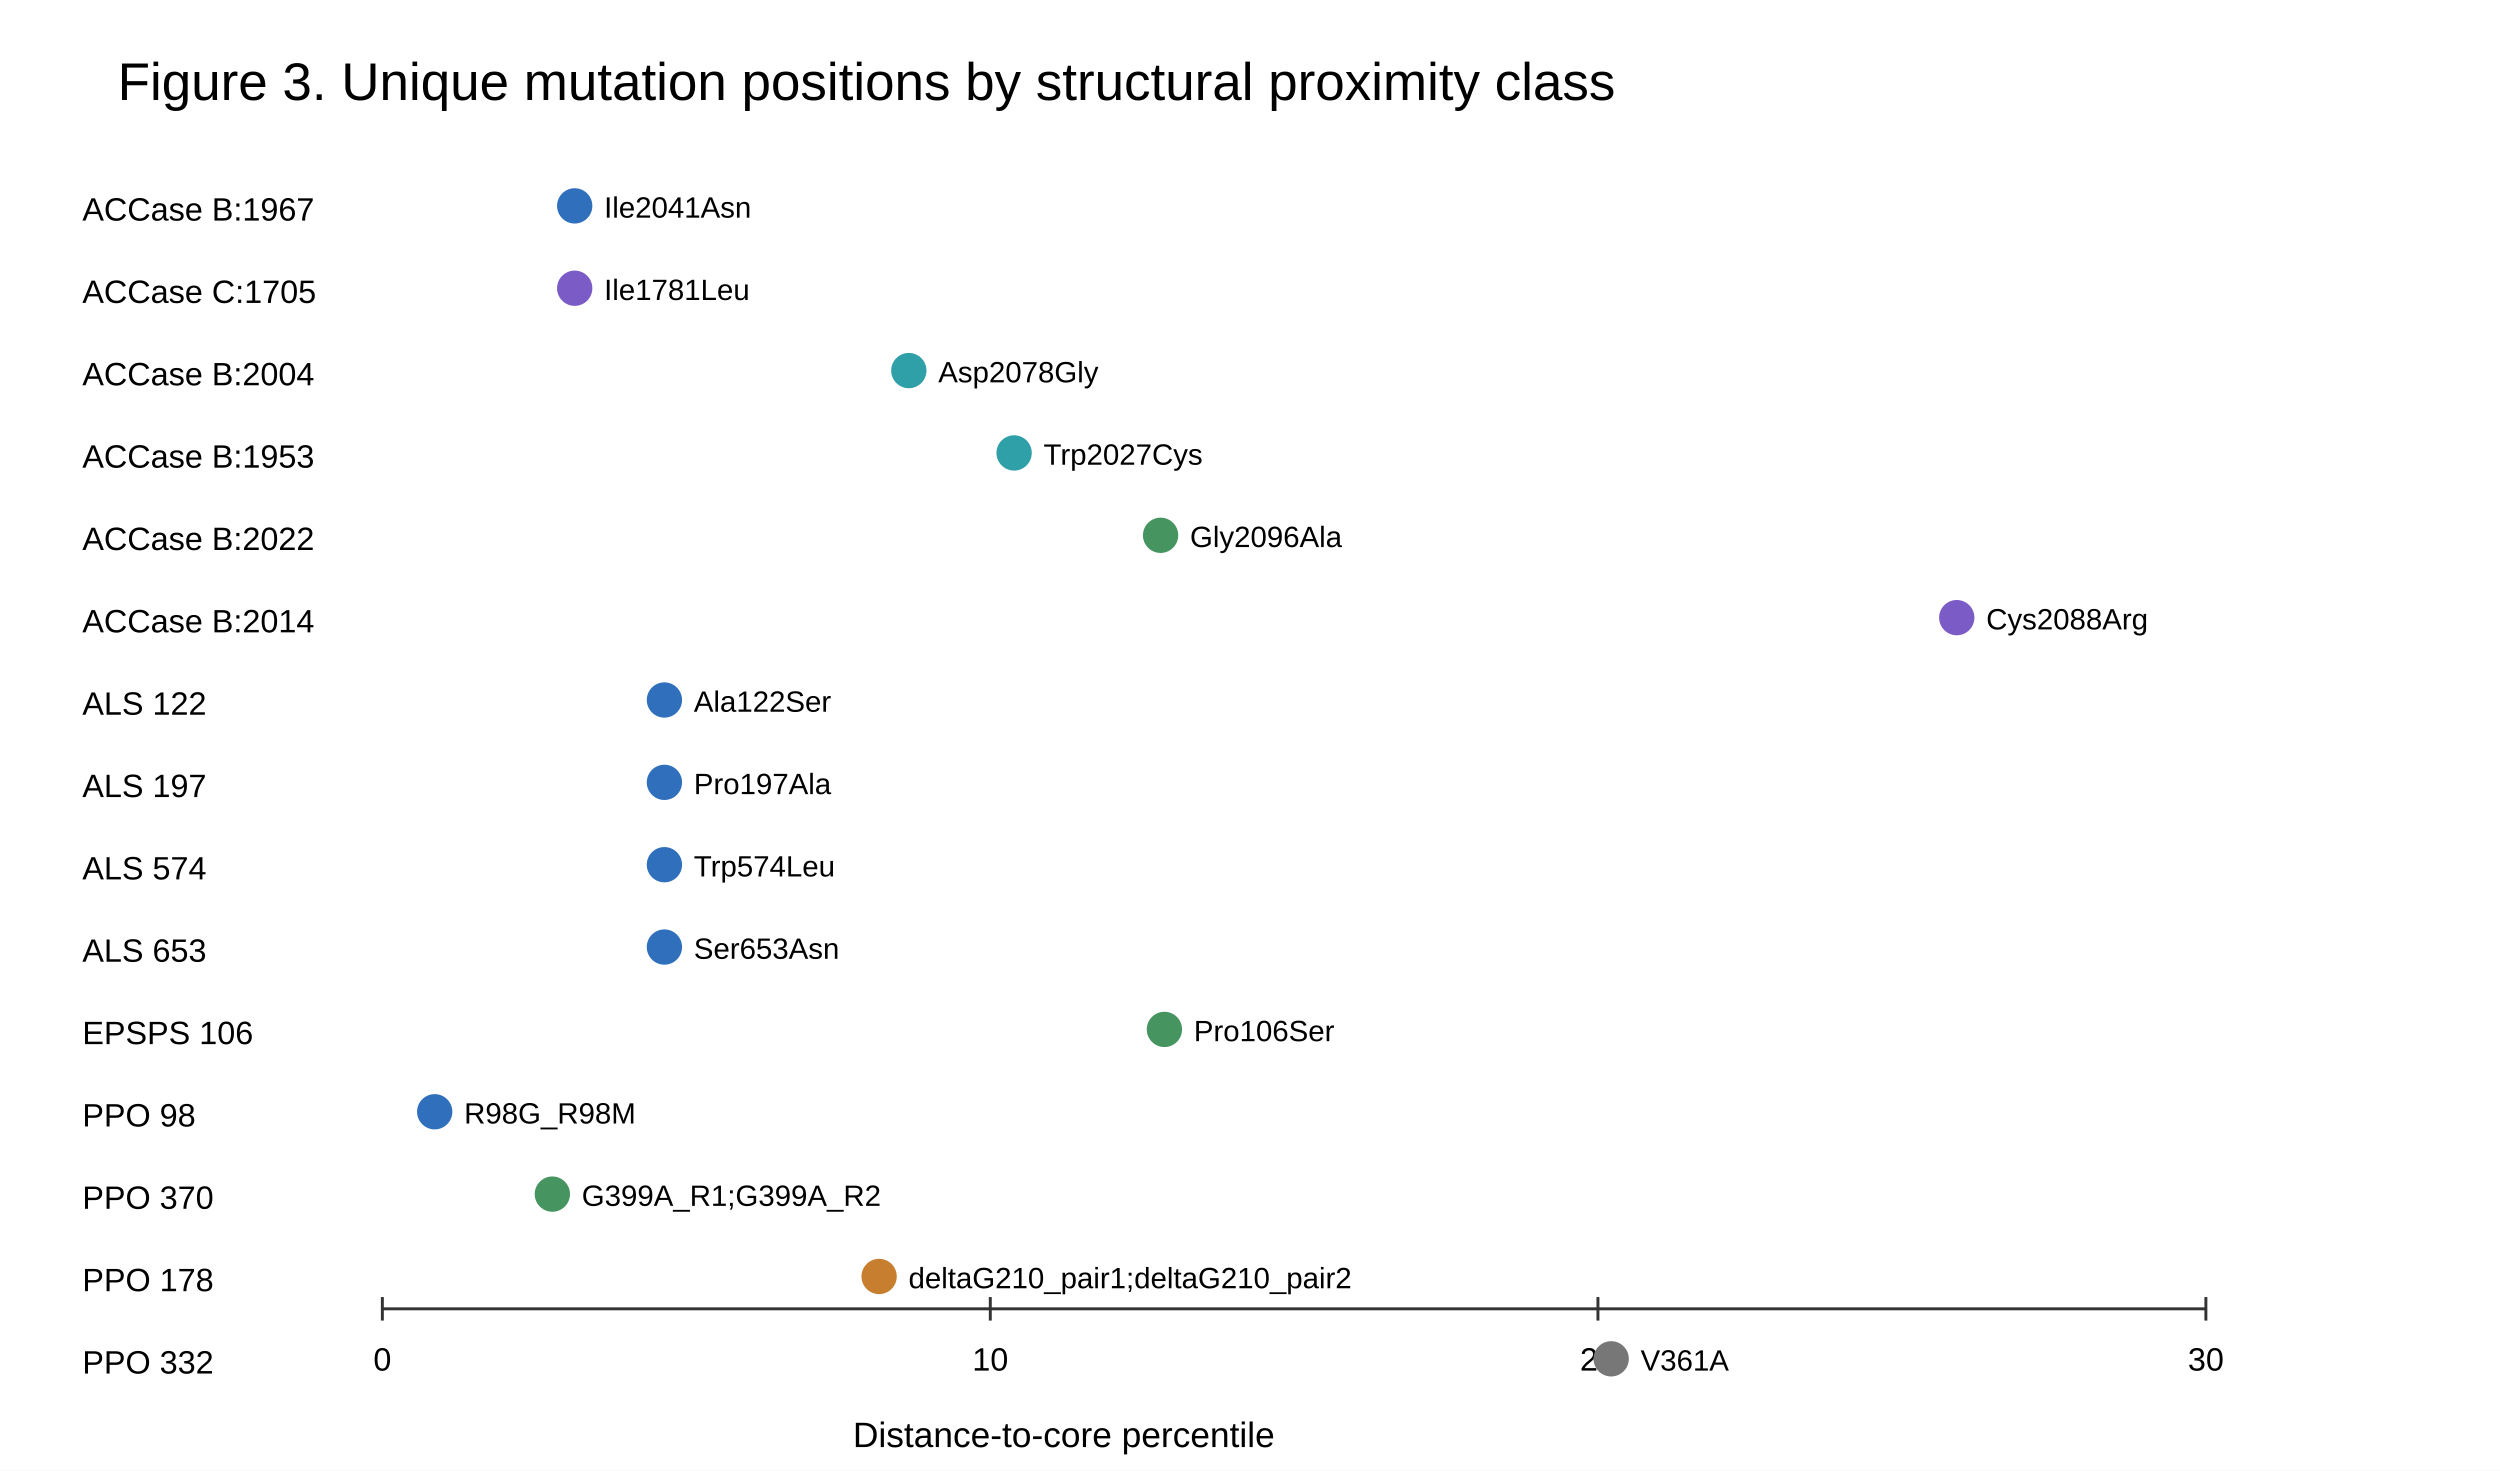
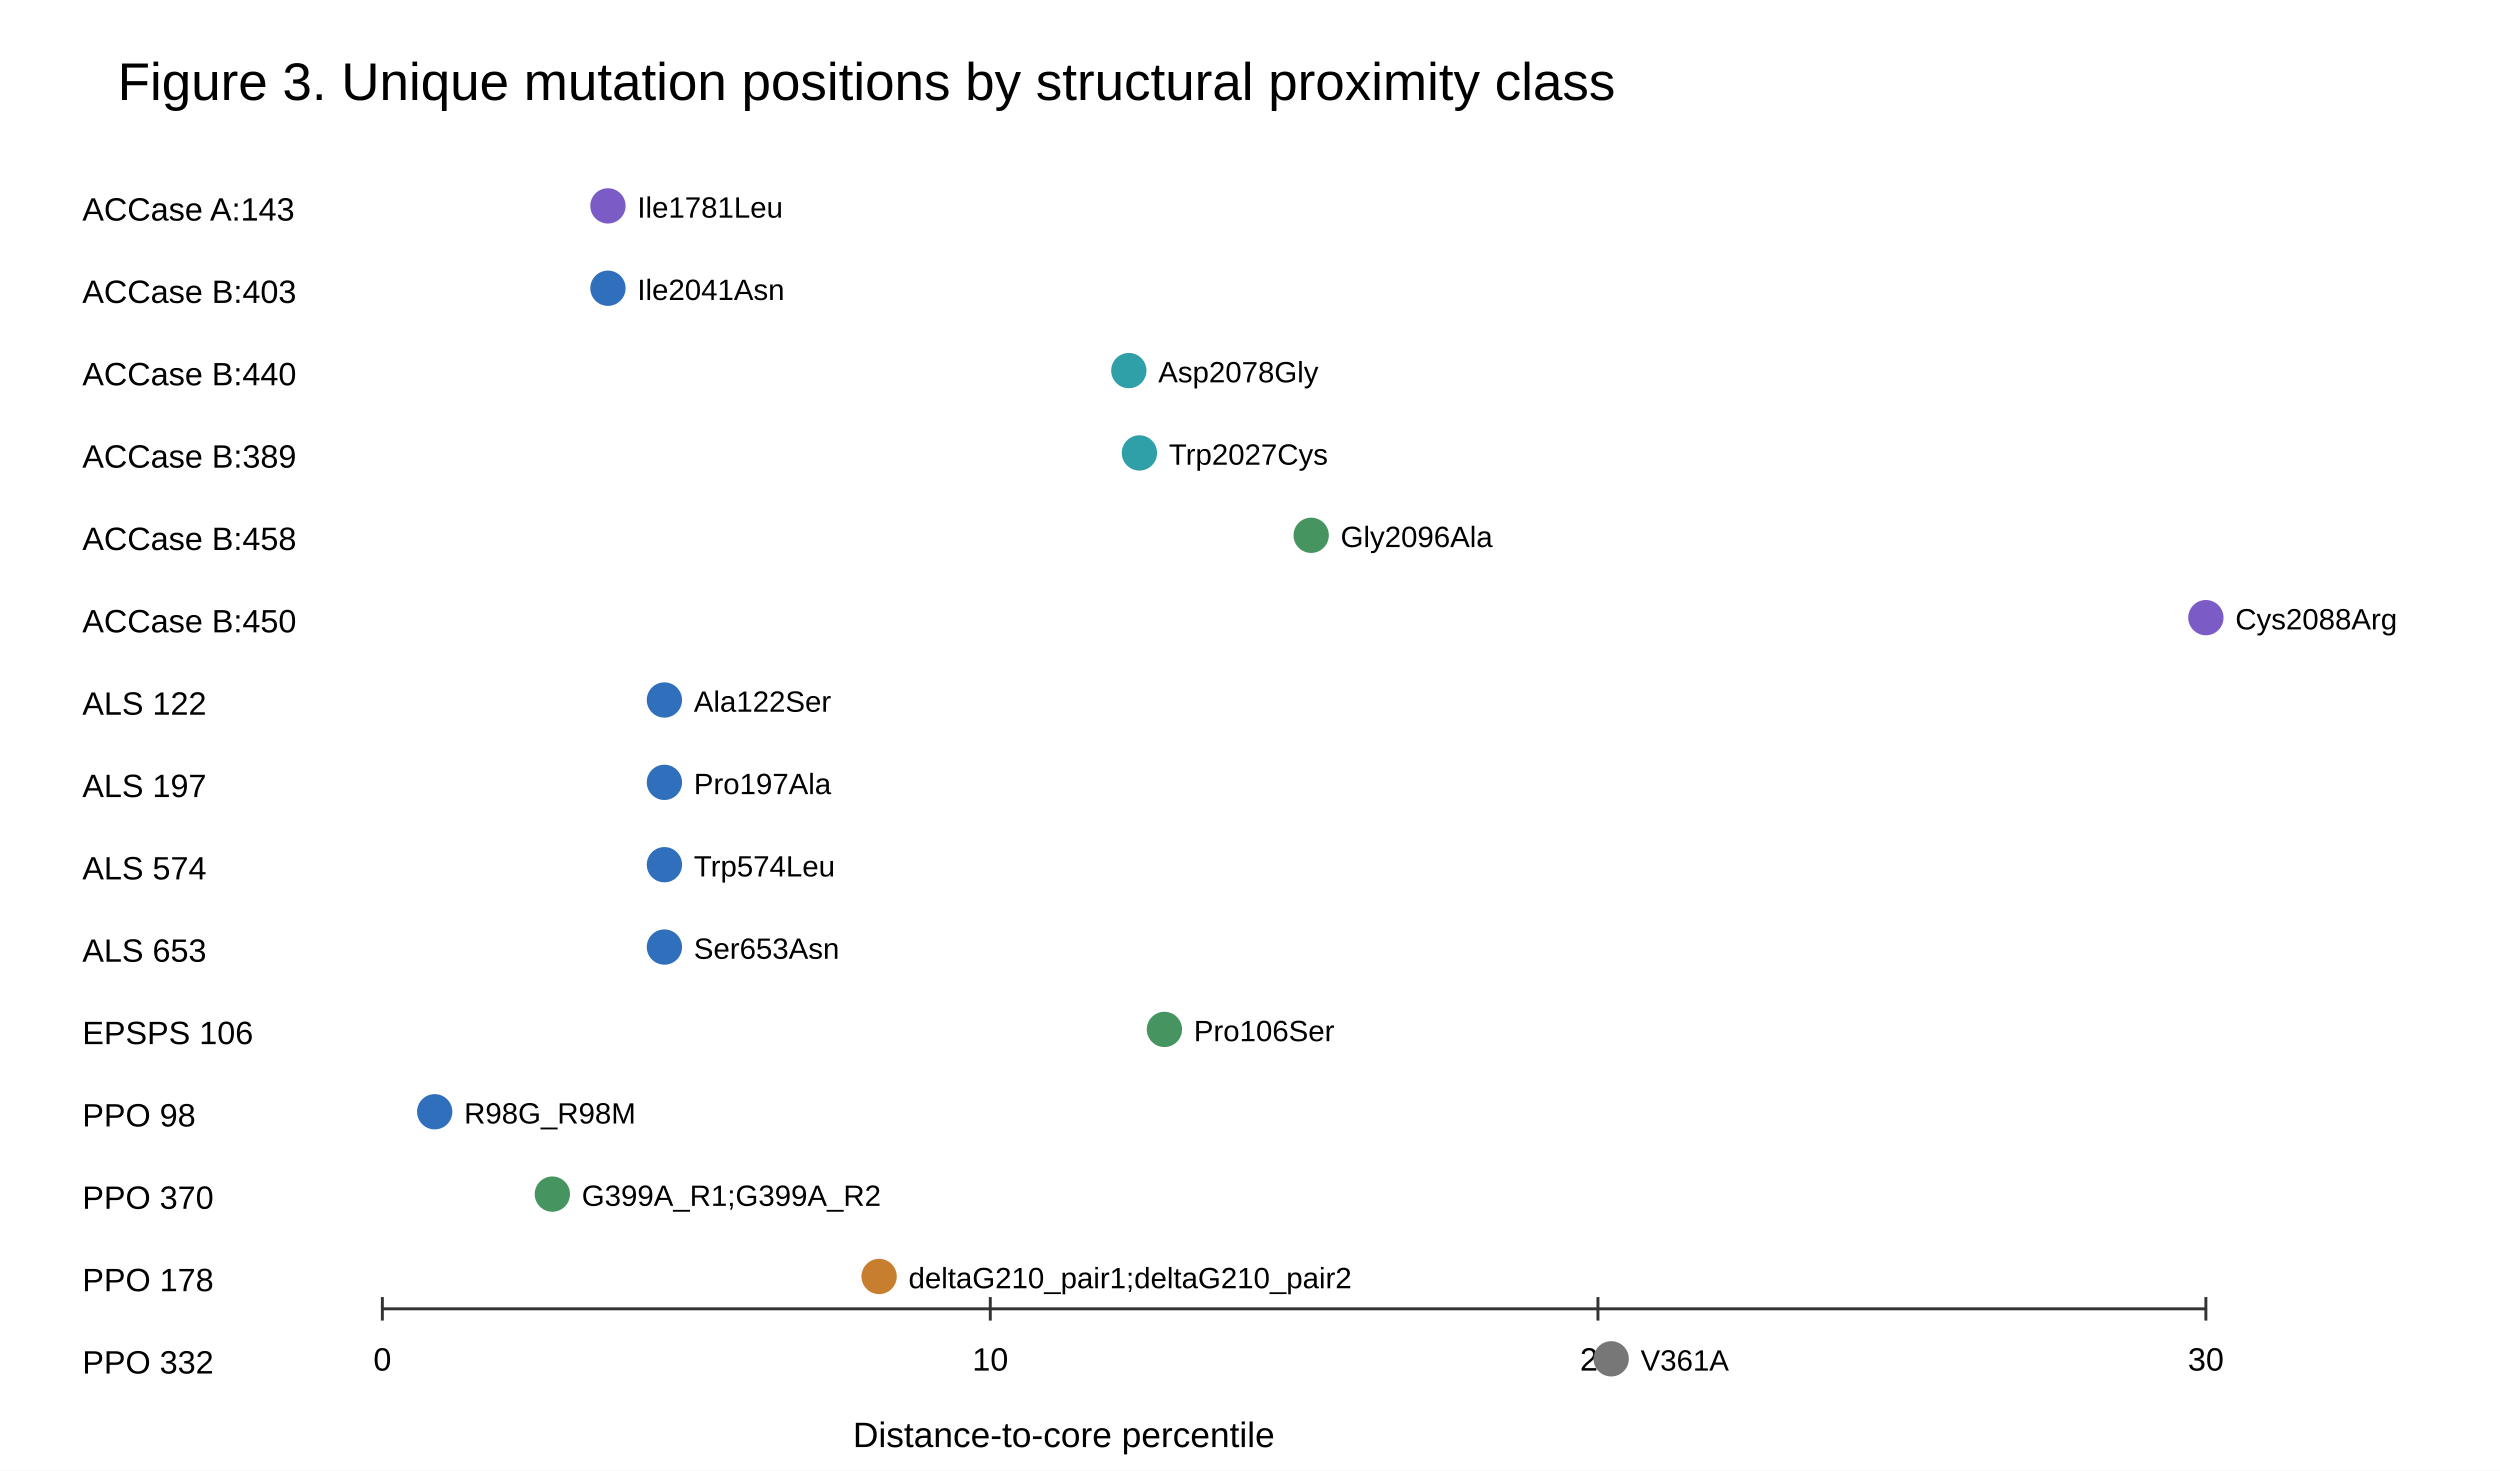
<svg xmlns="http://www.w3.org/2000/svg" width="850" height="500" viewBox="0 0 850 500">
  <rect width="100%" height="100%" fill="white" />
  <text x="40.0" y="34.0" font-size="18" font-family="Arial, sans-serif" text-anchor="start">Figure 3. Unique mutation positions by structural proximity class</text>
  <line x1="130" y1="445" x2="750" y2="445" stroke="#333" />
  <line x1="130.0" y1="441" x2="130.0" y2="449" stroke="#333" />
  <text x="130.0" y="466.0" font-size="11" font-family="Arial, sans-serif" text-anchor="middle">0</text>
  <line x1="336.7" y1="441" x2="336.7" y2="449" stroke="#333" />
  <text x="336.7" y="466.0" font-size="11" font-family="Arial, sans-serif" text-anchor="middle">10</text>
  <line x1="543.3" y1="441" x2="543.3" y2="449" stroke="#333" />
  <text x="543.3" y="466.0" font-size="11" font-family="Arial, sans-serif" text-anchor="middle">20</text>
  <line x1="750.0" y1="441" x2="750.0" y2="449" stroke="#333" />
  <text x="750.0" y="466.0" font-size="11" font-family="Arial, sans-serif" text-anchor="middle">30</text>
-   <text x="28.0" y="75.0" font-size="11" font-family="Arial, sans-serif" text-anchor="start">ACCase B:1967</text>
-   <circle cx="195.4" cy="70.0" r="6" fill="#2f6fbb" />
-   <text x="205.4" y="74.0" font-size="10" font-family="Arial, sans-serif" text-anchor="start">Ile2041Asn</text>
-   <text x="28.0" y="103.0" font-size="11" font-family="Arial, sans-serif" text-anchor="start">ACCase C:1705</text>
-   <circle cx="195.4" cy="98.0" r="6" fill="#7b5bc6" />
-   <text x="205.4" y="102.0" font-size="10" font-family="Arial, sans-serif" text-anchor="start">Ile1781Leu</text>
-   <text x="28.0" y="131.0" font-size="11" font-family="Arial, sans-serif" text-anchor="start">ACCase B:2004</text>
-   <circle cx="309.0" cy="126.0" r="6" fill="#2f9fa8" />
-   <text x="319.0" y="130.0" font-size="10" font-family="Arial, sans-serif" text-anchor="start">Asp2078Gly</text>
-   <text x="28.0" y="159.0" font-size="11" font-family="Arial, sans-serif" text-anchor="start">ACCase B:1953</text>
-   <circle cx="344.8" cy="154.0" r="6" fill="#2f9fa8" />
-   <text x="354.8" y="158.0" font-size="10" font-family="Arial, sans-serif" text-anchor="start">Trp2027Cys</text>
-   <text x="28.0" y="187.0" font-size="11" font-family="Arial, sans-serif" text-anchor="start">ACCase B:2022</text>
-   <circle cx="394.6" cy="182.0" r="6" fill="#46945f" />
-   <text x="404.6" y="186.0" font-size="10" font-family="Arial, sans-serif" text-anchor="start">Gly2096Ala</text>
-   <text x="28.0" y="215.0" font-size="11" font-family="Arial, sans-serif" text-anchor="start">ACCase B:2014</text>
-   <circle cx="665.3" cy="210.0" r="6" fill="#7b5bc6" />
-   <text x="675.3" y="214.0" font-size="10" font-family="Arial, sans-serif" text-anchor="start">Cys2088Arg</text>
+   <text x="28.0" y="75.0" font-size="11" font-family="Arial, sans-serif" text-anchor="start">ACCase A:143</text>
+   <circle cx="206.7" cy="70.0" r="6" fill="#7b5bc6" />
+   <text x="216.7" y="74.0" font-size="10" font-family="Arial, sans-serif" text-anchor="start">Ile1781Leu</text>
+   <text x="28.0" y="103.0" font-size="11" font-family="Arial, sans-serif" text-anchor="start">ACCase B:403</text>
+   <circle cx="206.7" cy="98.0" r="6" fill="#2f6fbb" />
+   <text x="216.7" y="102.0" font-size="10" font-family="Arial, sans-serif" text-anchor="start">Ile2041Asn</text>
+   <text x="28.0" y="131.0" font-size="11" font-family="Arial, sans-serif" text-anchor="start">ACCase B:440</text>
+   <circle cx="383.8" cy="126.0" r="6" fill="#2f9fa8" />
+   <text x="393.8" y="130.0" font-size="10" font-family="Arial, sans-serif" text-anchor="start">Asp2078Gly</text>
+   <text x="28.0" y="159.0" font-size="11" font-family="Arial, sans-serif" text-anchor="start">ACCase B:389</text>
+   <circle cx="387.4" cy="154.0" r="6" fill="#2f9fa8" />
+   <text x="397.4" y="158.0" font-size="10" font-family="Arial, sans-serif" text-anchor="start">Trp2027Cys</text>
+   <text x="28.0" y="187.0" font-size="11" font-family="Arial, sans-serif" text-anchor="start">ACCase B:458</text>
+   <circle cx="445.8" cy="182.0" r="6" fill="#46945f" />
+   <text x="455.8" y="186.0" font-size="10" font-family="Arial, sans-serif" text-anchor="start">Gly2096Ala</text>
+   <text x="28.0" y="215.0" font-size="11" font-family="Arial, sans-serif" text-anchor="start">ACCase B:450</text>
+   <circle cx="750.0" cy="210.0" r="6" fill="#7b5bc6" />
+   <text x="760.0" y="214.0" font-size="10" font-family="Arial, sans-serif" text-anchor="start">Cys2088Arg</text>
  <text x="28.0" y="243.0" font-size="11" font-family="Arial, sans-serif" text-anchor="start">ALS 122</text>
  <circle cx="225.9" cy="238.0" r="6" fill="#2f6fbb" />
  <text x="235.9" y="242.0" font-size="10" font-family="Arial, sans-serif" text-anchor="start">Ala122Ser</text>
  <text x="28.0" y="271.0" font-size="11" font-family="Arial, sans-serif" text-anchor="start">ALS 197</text>
  <circle cx="225.9" cy="266.0" r="6" fill="#2f6fbb" />
  <text x="235.9" y="270.0" font-size="10" font-family="Arial, sans-serif" text-anchor="start">Pro197Ala</text>
  <text x="28.0" y="299.0" font-size="11" font-family="Arial, sans-serif" text-anchor="start">ALS 574</text>
  <circle cx="225.9" cy="294.0" r="6" fill="#2f6fbb" />
  <text x="235.9" y="298.0" font-size="10" font-family="Arial, sans-serif" text-anchor="start">Trp574Leu</text>
  <text x="28.0" y="327.0" font-size="11" font-family="Arial, sans-serif" text-anchor="start">ALS 653</text>
  <circle cx="225.9" cy="322.0" r="6" fill="#2f6fbb" />
  <text x="235.9" y="326.0" font-size="10" font-family="Arial, sans-serif" text-anchor="start">Ser653Asn</text>
  <text x="28.0" y="355.0" font-size="11" font-family="Arial, sans-serif" text-anchor="start">EPSPS 106</text>
  <circle cx="395.9" cy="350.0" r="6" fill="#46945f" />
  <text x="405.9" y="354.0" font-size="10" font-family="Arial, sans-serif" text-anchor="start">Pro106Ser</text>
  <text x="28.0" y="383.0" font-size="11" font-family="Arial, sans-serif" text-anchor="start">PPO 98</text>
  <circle cx="147.8" cy="378.0" r="6" fill="#2f6fbb" />
  <text x="157.8" y="382.0" font-size="10" font-family="Arial, sans-serif" text-anchor="start">R98G_R98M</text>
  <text x="28.0" y="411.0" font-size="11" font-family="Arial, sans-serif" text-anchor="start">PPO 370</text>
  <circle cx="187.8" cy="406.0" r="6" fill="#46945f" />
  <text x="197.8" y="410.0" font-size="10" font-family="Arial, sans-serif" text-anchor="start">G399A_R1;G399A_R2</text>
  <text x="28.0" y="439.0" font-size="11" font-family="Arial, sans-serif" text-anchor="start">PPO 178</text>
  <circle cx="298.9" cy="434.0" r="6" fill="#c77f2f" />
  <text x="308.9" y="438.0" font-size="10" font-family="Arial, sans-serif" text-anchor="start">deltaG210_pair1;deltaG210_pair2</text>
  <text x="28.0" y="467.0" font-size="11" font-family="Arial, sans-serif" text-anchor="start">PPO 332</text>
  <circle cx="547.8" cy="462.0" r="6" fill="#777777" />
  <text x="557.8" y="466.0" font-size="10" font-family="Arial, sans-serif" text-anchor="start">V361A</text>
  <text x="290.0" y="492.0" font-size="12" font-family="Arial, sans-serif" text-anchor="start">Distance-to-core percentile</text>
</svg>
